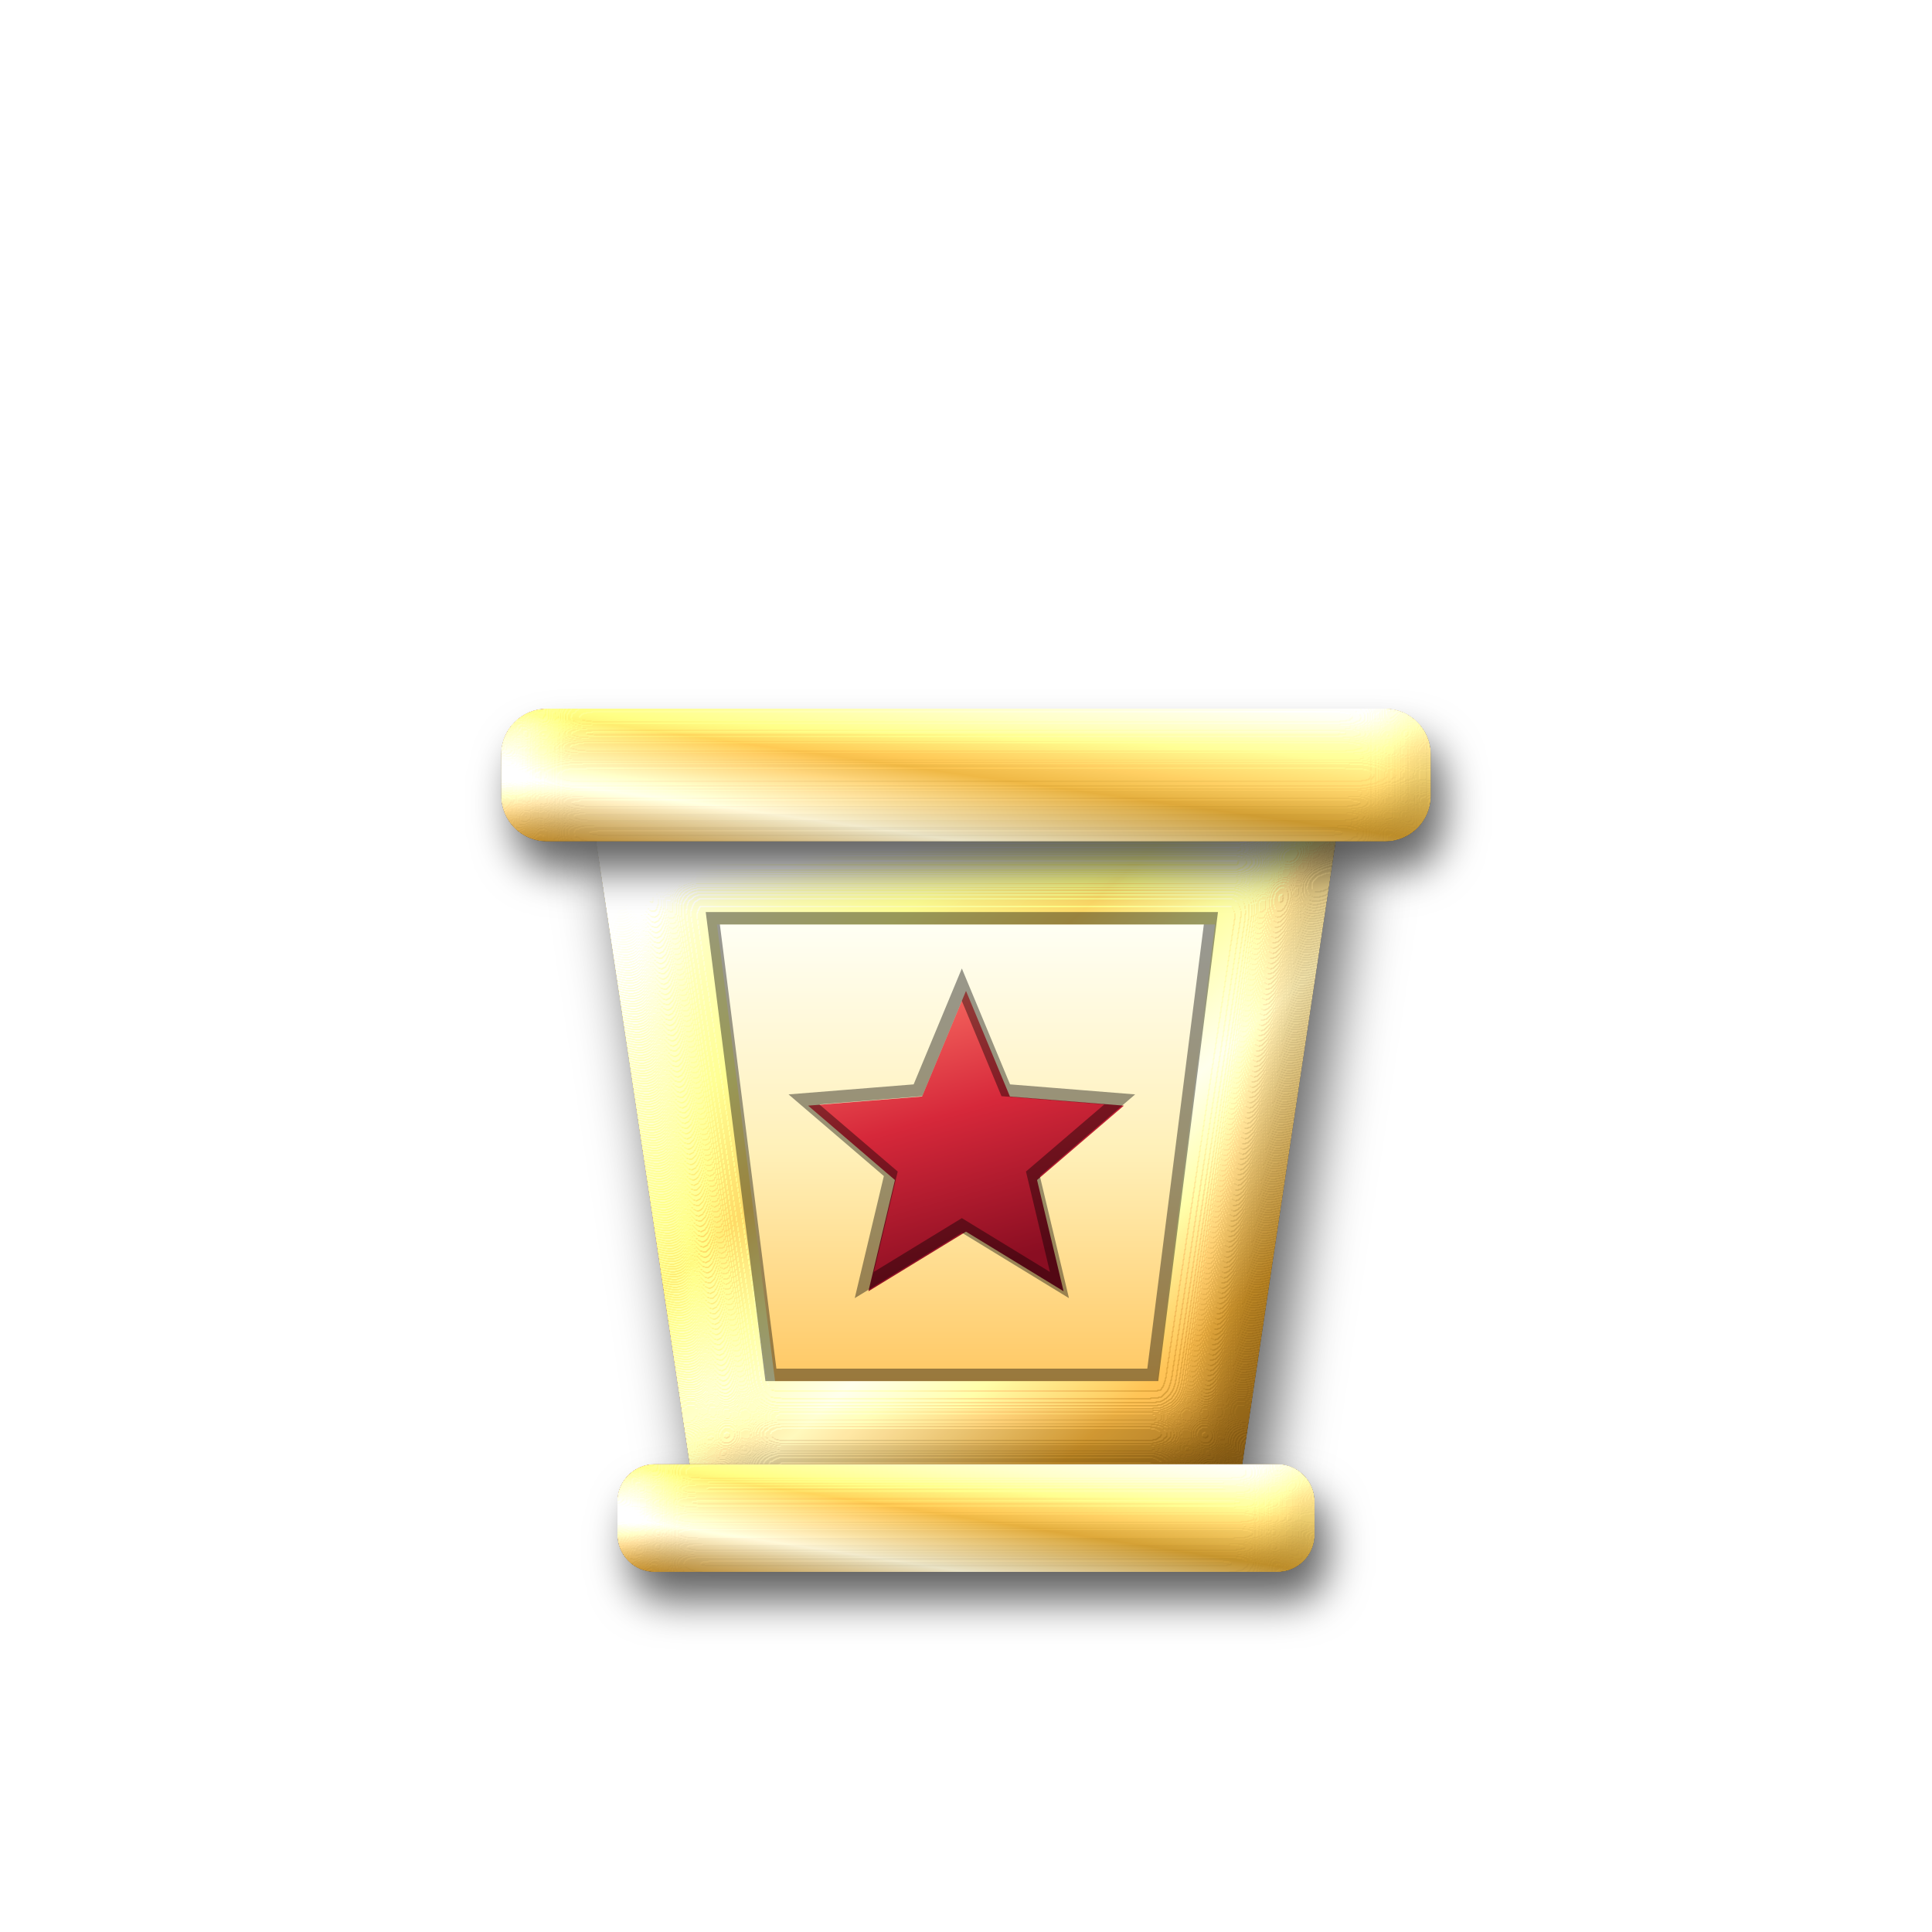
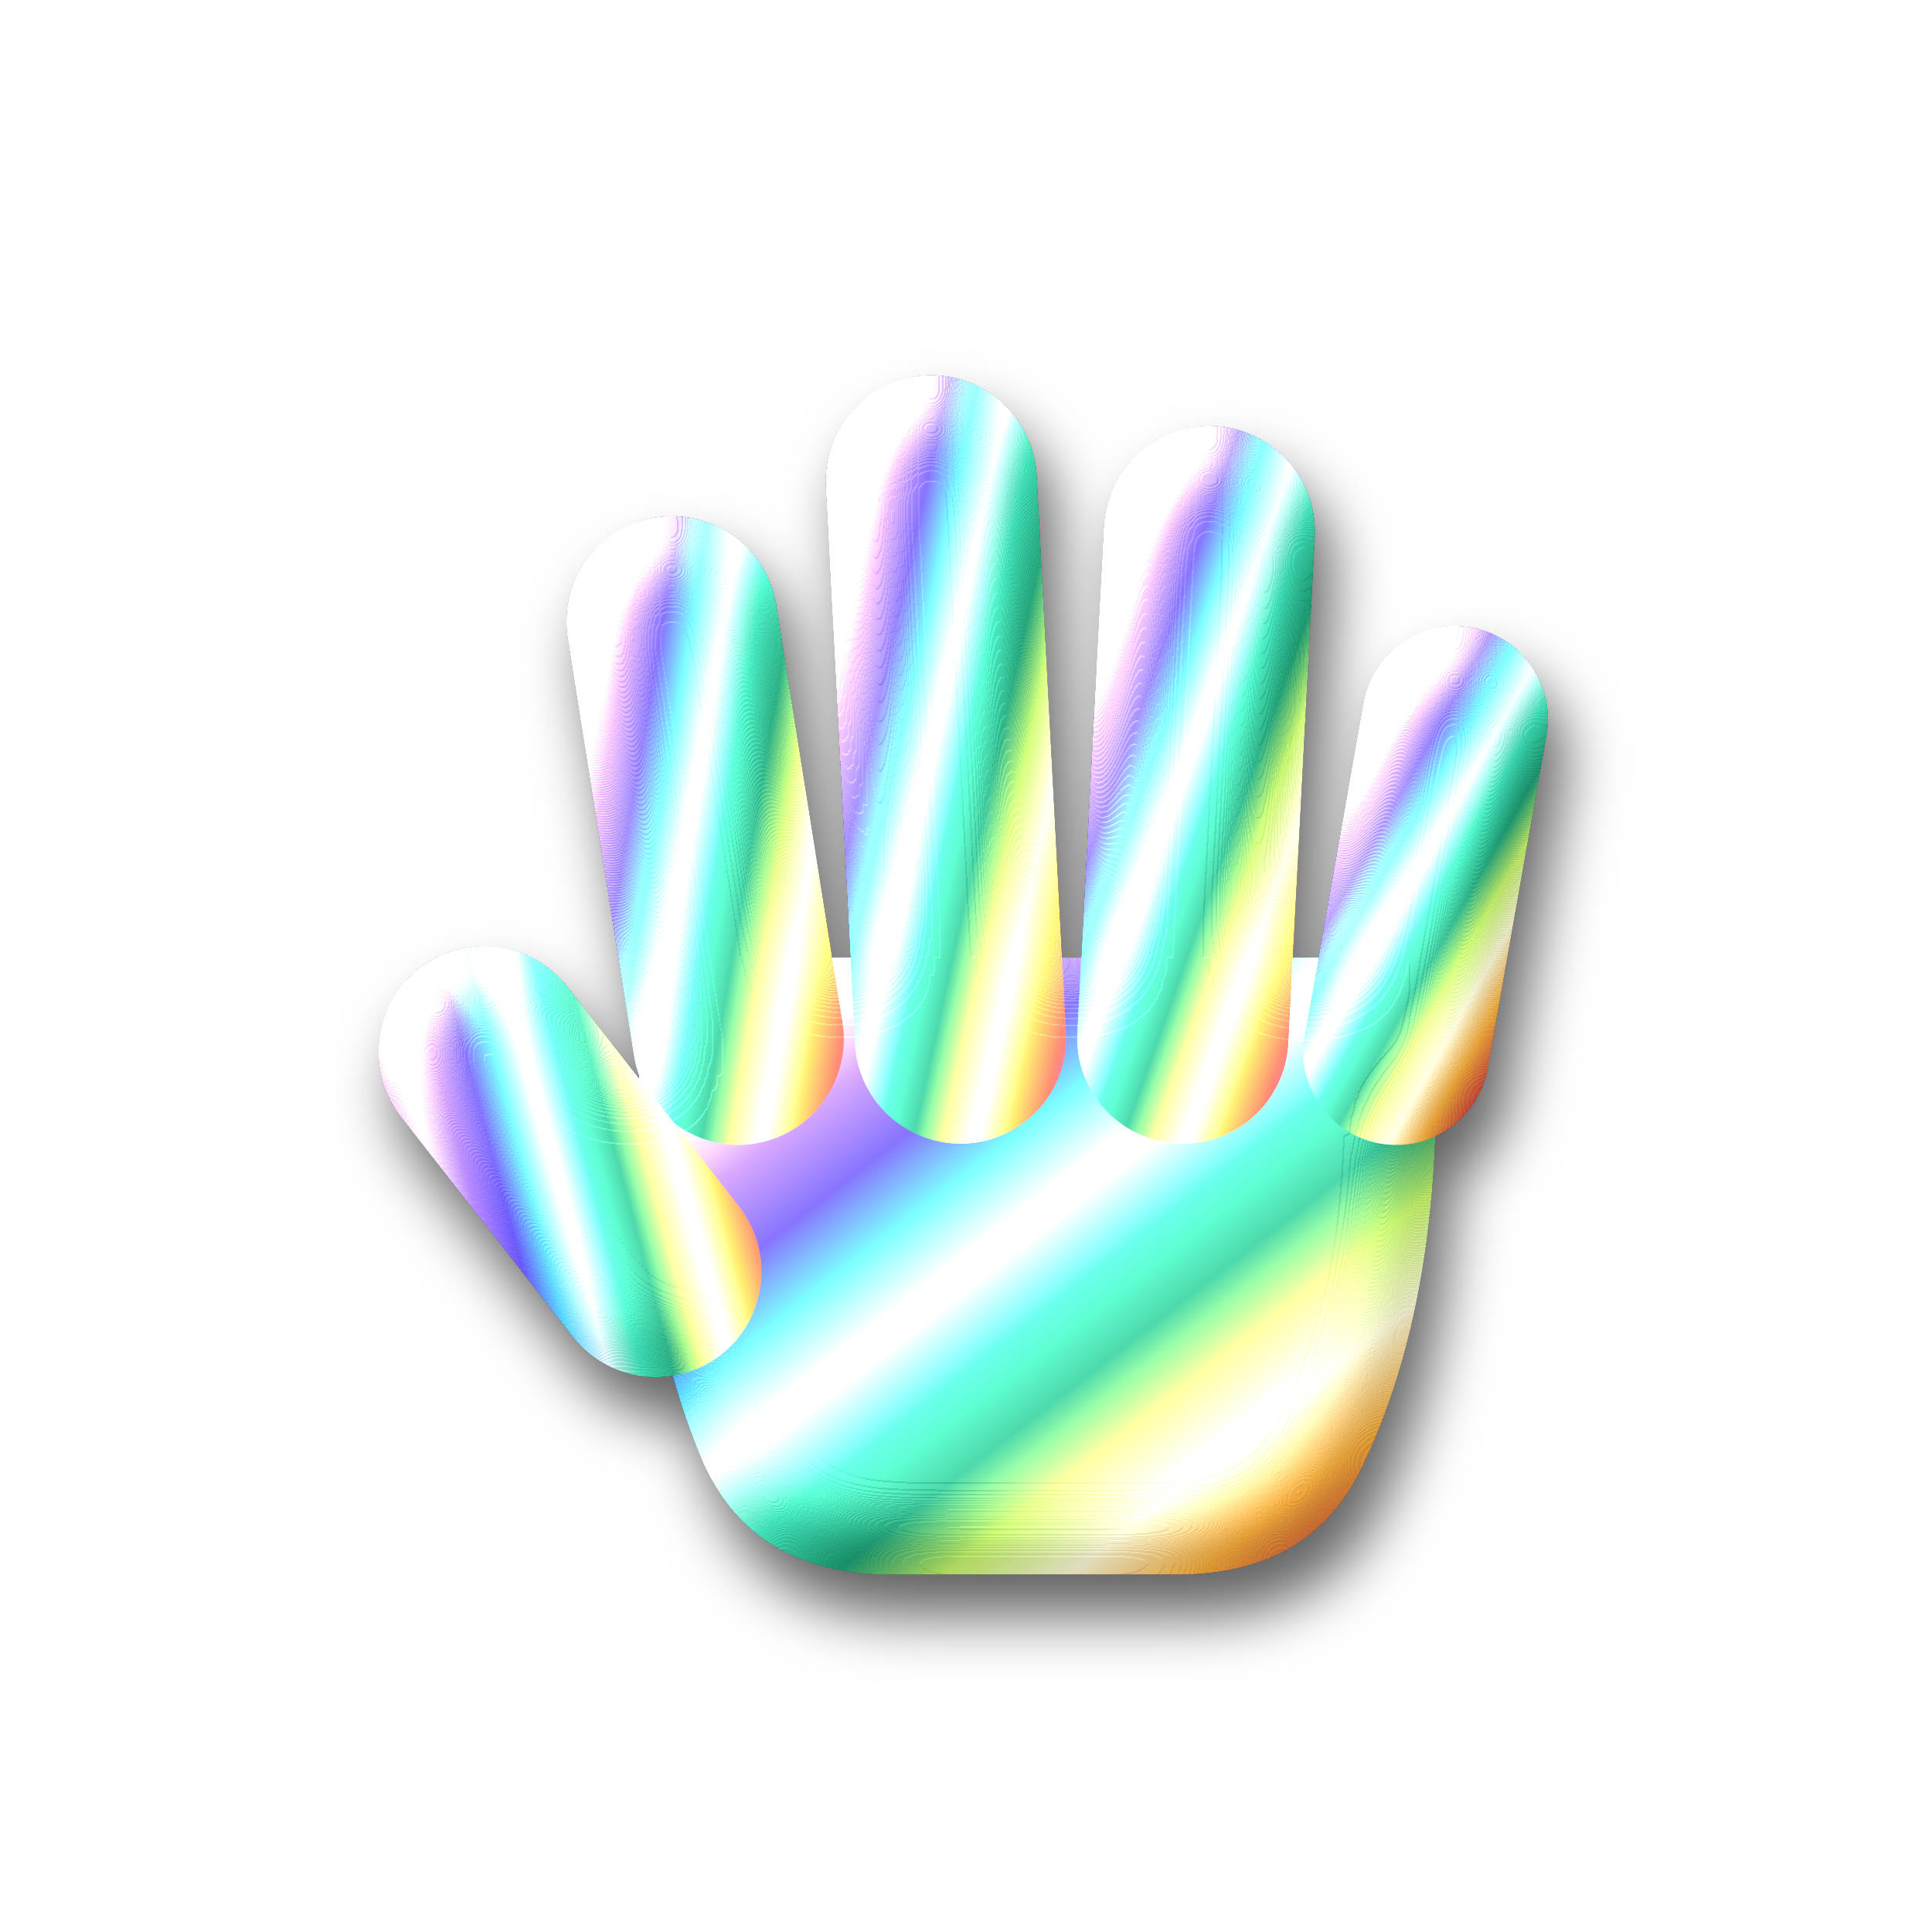
<svg xmlns="http://www.w3.org/2000/svg" viewBox="0 0 512 512">
  <defs>
    <linearGradient id="mg" x1="0" y1="0" x2="1" y2="1">
-       <stop offset="0" stop-color="#FFF7D6" />
-       <stop offset="0.2" stop-color="#F7D774" />
-       <stop offset="0.4" stop-color="#D29C2C" />
-       <stop offset="0.6" stop-color="#FFEDAE" />
-       <stop offset="0.8" stop-color="#C2861A" />
-       <stop offset="1" stop-color="#7A4C08" />
+       <stop offset="0" stop-color="#E0249A" />
+       <stop offset="0.08" stop-color="#FF8AE0" />
+       <stop offset="0.15" stop-color="#FFE8FB" />
+       <stop offset="0.23" stop-color="#9A6BFF" />
+       <stop offset="0.31" stop-color="#4A38D8" />
+       <stop offset="0.38" stop-color="#3FC0FF" />
+       <stop offset="0.46" stop-color="#E2FBFF" />
+       <stop offset="0.54" stop-color="#2FD9AE" />
+       <stop offset="0.62" stop-color="#129A6E" />
+       <stop offset="0.69" stop-color="#C4F566" />
+       <stop offset="0.77" stop-color="#FFFCD8" />
+       <stop offset="0.85" stop-color="#FFB036" />
+       <stop offset="0.92" stop-color="#E2513A" />
+       <stop offset="1" stop-color="#E0249A" />
    </linearGradient>
    <linearGradient id="mh" x1="1" y1="0" x2="0" y2="1">
-       <stop offset="0" stop-color="#FFEDAE" />
-       <stop offset="0.25" stop-color="#F7D774" />
-       <stop offset="0.5" stop-color="#D29C2C" />
-       <stop offset="0.75" stop-color="#FFF7D6" />
-       <stop offset="1" stop-color="#C2861A" />
+       <stop offset="0" stop-color="#E2FBFF" />
+       <stop offset="0.08" stop-color="#2FD9AE" />
+       <stop offset="0.15" stop-color="#129A6E" />
+       <stop offset="0.23" stop-color="#C4F566" />
+       <stop offset="0.31" stop-color="#FFFCD8" />
+       <stop offset="0.38" stop-color="#FFB036" />
+       <stop offset="0.46" stop-color="#E2513A" />
+       <stop offset="0.54" stop-color="#E0249A" />
+       <stop offset="0.62" stop-color="#FF8AE0" />
+       <stop offset="0.69" stop-color="#FFE8FB" />
+       <stop offset="0.77" stop-color="#9A6BFF" />
+       <stop offset="0.85" stop-color="#4A38D8" />
+       <stop offset="0.92" stop-color="#3FC0FF" />
+       <stop offset="1" stop-color="#E2FBFF" />
    </linearGradient>
-     <radialGradient id="ms" cx="0.36" cy="0.3" r="0.8">
-       <stop offset="0" stop-color="#FFF7D6" />
-       <stop offset="0.33" stop-color="#F7D774" />
-       <stop offset="0.67" stop-color="#D29C2C" />
-       <stop offset="1" stop-color="#7A4C08" />
+     <radialGradient id="ms" cx="0.36" cy="0.3" r="0.85">
+       <stop offset="0" stop-color="#FFFFFF" />
+       <stop offset="0.17" stop-color="#FFC8F4" />
+       <stop offset="0.33" stop-color="#9A6BFF" />
+       <stop offset="0.5" stop-color="#3FC0FF" />
+       <stop offset="0.67" stop-color="#2FD9AE" />
+       <stop offset="0.83" stop-color="#FFB036" />
+       <stop offset="1" stop-color="#7A1E9E" />
    </radialGradient>
    <filter id="r1" x="-25%" y="-25%" width="150%" height="160%" color-interpolation-filters="sRGB">
      <feGaussianBlur in="SourceAlpha" stdDeviation="6" result="h" />
      <feDiffuseLighting in="h" surfaceScale="7" diffuseConstant="1" lighting-color="#FFFFFF" result="d">
        <feDistantLight azimuth="235" elevation="52" />
      </feDiffuseLighting>
      <feComposite in="SourceGraphic" in2="d" operator="arithmetic" k1="1.3" result="l" />
      <feSpecularLighting in="h" surfaceScale="7" specularConstant="1.15" specularExponent="22" lighting-color="#FFFFFF" result="s">
        <feDistantLight azimuth="235" elevation="38" />
      </feSpecularLighting>
      <feComposite in="s" in2="SourceAlpha" operator="in" result="s2" />
      <feComposite in="l" in2="s2" operator="arithmetic" k2="1" k3=".85" result="m" />
      <feComposite in="m" in2="SourceAlpha" operator="in" result="o" />
      <feGaussianBlur in="SourceAlpha" stdDeviation="5" />
      <feOffset dx="3" dy="7" />
      <feComponentTransfer>
        <feFuncA type="linear" slope=".62" />
      </feComponentTransfer>
      <feMerge>
        <feMergeNode />
        <feMergeNode in="o" />
      </feMerge>
    </filter>
    <filter id="r2" x="-25%" y="-25%" width="150%" height="160%" color-interpolation-filters="sRGB">
      <feGaussianBlur in="SourceAlpha" stdDeviation="3.5" result="h" />
      <feDiffuseLighting in="h" surfaceScale="5" diffuseConstant="1" lighting-color="#FFFFFF" result="d">
        <feDistantLight azimuth="235" elevation="52" />
      </feDiffuseLighting>
      <feComposite in="SourceGraphic" in2="d" operator="arithmetic" k1="1.3" result="l" />
      <feSpecularLighting in="h" surfaceScale="5" specularConstant="1.15" specularExponent="22" lighting-color="#FFFFFF" result="s">
        <feDistantLight azimuth="235" elevation="38" />
      </feSpecularLighting>
      <feComposite in="s" in2="SourceAlpha" operator="in" result="s2" />
      <feComposite in="l" in2="s2" operator="arithmetic" k2="1" k3=".85" result="m" />
      <feComposite in="m" in2="SourceAlpha" operator="in" result="o" />
      <feGaussianBlur in="SourceAlpha" stdDeviation="3" />
      <feOffset dx="1.8" dy="4.2" />
      <feComponentTransfer>
        <feFuncA type="linear" slope=".62" />
      </feComponentTransfer>
      <feMerge>
        <feMergeNode />
        <feMergeNode in="o" />
      </feMerge>
    </filter>
    <filter id="r3" x="-25%" y="-25%" width="150%" height="160%" color-interpolation-filters="sRGB">
      <feGaussianBlur in="SourceAlpha" stdDeviation="1.8" result="h" />
      <feDiffuseLighting in="h" surfaceScale="3" diffuseConstant="1" lighting-color="#FFFFFF" result="d">
        <feDistantLight azimuth="235" elevation="52" />
      </feDiffuseLighting>
      <feComposite in="SourceGraphic" in2="d" operator="arithmetic" k1="1.3" result="l" />
      <feSpecularLighting in="h" surfaceScale="3" specularConstant="1.15" specularExponent="22" lighting-color="#FFFFFF" result="s">
        <feDistantLight azimuth="235" elevation="38" />
      </feSpecularLighting>
      <feComposite in="s" in2="SourceAlpha" operator="in" result="s2" />
      <feComposite in="l" in2="s2" operator="arithmetic" k2="1" k3=".85" result="m" />
      <feComposite in="m" in2="SourceAlpha" operator="in" result="o" />
      <feGaussianBlur in="SourceAlpha" stdDeviation="1.75" />
      <feOffset dx="1.05" dy="2.45" />
      <feComponentTransfer>
        <feFuncA type="linear" slope=".62" />
      </feComponentTransfer>
      <feMerge>
        <feMergeNode />
        <feMergeNode in="o" />
      </feMerge>
    </filter>
    <filter id="r0" x="-25%" y="-25%" width="150%" height="160%" color-interpolation-filters="sRGB">
      <feGaussianBlur in="SourceAlpha" stdDeviation="9" result="h" />
      <feDiffuseLighting in="h" surfaceScale="15" diffuseConstant="1" lighting-color="#FFFFFF" result="d">
        <feDistantLight azimuth="235" elevation="52" />
      </feDiffuseLighting>
      <feComposite in="SourceGraphic" in2="d" operator="arithmetic" k1="1.3" result="l" />
      <feSpecularLighting in="h" surfaceScale="15" specularConstant="1.5" specularExponent="16" lighting-color="#FFFFFF" result="s">
        <feDistantLight azimuth="235" elevation="38" />
      </feSpecularLighting>
      <feComposite in="s" in2="SourceAlpha" operator="in" result="s2" />
      <feComposite in="l" in2="s2" operator="arithmetic" k2="1" k3=".85" result="m" />
      <feComposite in="m" in2="SourceAlpha" operator="in" result="o" />
      <feGaussianBlur in="SourceAlpha" stdDeviation="7" />
      <feOffset dx="4.2" dy="9.8" />
      <feComponentTransfer>
        <feFuncA type="linear" slope=".62" />
      </feComponentTransfer>
      <feMerge>
        <feMergeNode />
        <feMergeNode in="o" />
      </feMerge>
    </filter>
    <linearGradient id="er" x1="0" y1="0" x2="0.3" y2="1">
      <stop offset="0" stop-color="#FF7A6A" />
      <stop offset="0.5" stop-color="#D6283A" />
      <stop offset="1" stop-color="#8A0E22" />
    </linearGradient>
    <linearGradient id="eo" x1="0" y1="0" x2="0" y2="1">
      <stop offset="0" stop-color="#FFE08A" />
      <stop offset="0.33" stop-color="#FF9A2A" />
      <stop offset="0.67" stop-color="#E0441C" />
      <stop offset="1" stop-color="#9E1420" />
    </linearGradient>
    <linearGradient id="ew" x1="0" y1="0" x2="0" y2="1">
      <stop offset="0" stop-color="#FFFFF4" />
      <stop offset="0.5" stop-color="#FFF0B8" />
      <stop offset="1" stop-color="#FFC864" />
    </linearGradient>
    <linearGradient id="ek" x1="0" y1="0" x2="0" y2="1">
      <stop offset="0" stop-color="#3A3448" />
      <stop offset="1" stop-color="#141019" />
    </linearGradient>
    <linearGradient id="ey" x1="0" y1="0" x2="0" y2="1">
      <stop offset="0" stop-color="#FFF6B0" />
      <stop offset="0.5" stop-color="#FFD23A" />
      <stop offset="1" stop-color="#F09A1A" />
    </linearGradient>
    <linearGradient id="ec" x1="0" y1="0" x2="0" y2="1">
      <stop offset="0" stop-color="#FF9C80" />
      <stop offset="0.5" stop-color="#E2573A" />
      <stop offset="1" stop-color="#A8341E" />
    </linearGradient>
    <linearGradient id="eb" x1="0" y1="0" x2="0" y2="1">
      <stop offset="0" stop-color="#B8E6FF" />
      <stop offset="0.5" stop-color="#4AA8F0" />
      <stop offset="1" stop-color="#1A5EB8" />
    </linearGradient>
    <radialGradient id="gh" cx="0.5" cy="0.5" r="0.5">
      <stop offset="0" stop-color="#FFFFFF" stop-opacity="0.8" />
      <stop offset="1" stop-color="#FFFFFF" stop-opacity="0" />
    </radialGradient>
  </defs>
-   <g transform="translate(256 256) scale(1.1) translate(-256 -268)">
+   <g transform="translate(256 256) scale(1.12) translate(-240 -258)">
    <g filter="url(#r0)" fill="url(#mg)">
-       <path d="M166 232H346L322 392H190z" />
-     </g>
-     <path d="M196 258H316L302 368H210z" fill="url(#ew)" />
-     <path d="M196 258H316L302 368H210z" fill="none" stroke="#000" stroke-opacity=".4" stroke-width="3" transform="translate(-1 -1.5)" />
-     <path d="M256 274L266.58 299.44L294.04 301.64L273.12 319.56L279.51 346.36L256 332L232.49 346.36L238.88 319.56L217.96 301.64L245.42 299.44z" fill="url(#er)" />
-     <path d="M256 274L266.58 299.44L294.04 301.64L273.12 319.56L279.51 346.36L256 332L232.49 346.36L238.88 319.56L217.96 301.64L245.42 299.44z" fill="none" stroke="#000" stroke-opacity=".4" stroke-width="3" transform="translate(-1 -1.5)" />
-     <g filter="url(#r1)" fill="url(#mh)">
-       <rect x="144" y="206" width="224" height="32" rx="11" />
-       <rect x="172" y="388" width="168" height="26" rx="9" />
+       <path d="M164 256H350Q356 330 334 376Q322 402 290 402H222Q190 402 178 376Q158 330 164 256z" />
+       <rect x="165" y="150" width="50" height="150" rx="25" transform="rotate(-9 190 300)" />
+       <rect x="215" y="118" width="50" height="182" rx="25" transform="rotate(-3 240 300)" />
+       <rect x="265" y="130" width="50" height="170" rx="25" transform="rotate(3 290 300)" />
+       <rect x="316" y="176" width="44" height="124" rx="22" transform="rotate(10 338 300)" />
+       <rect x="157" y="234" width="50" height="116" rx="25" transform="rotate(-38 182 350)" />
    </g>
  </g>
</svg>
